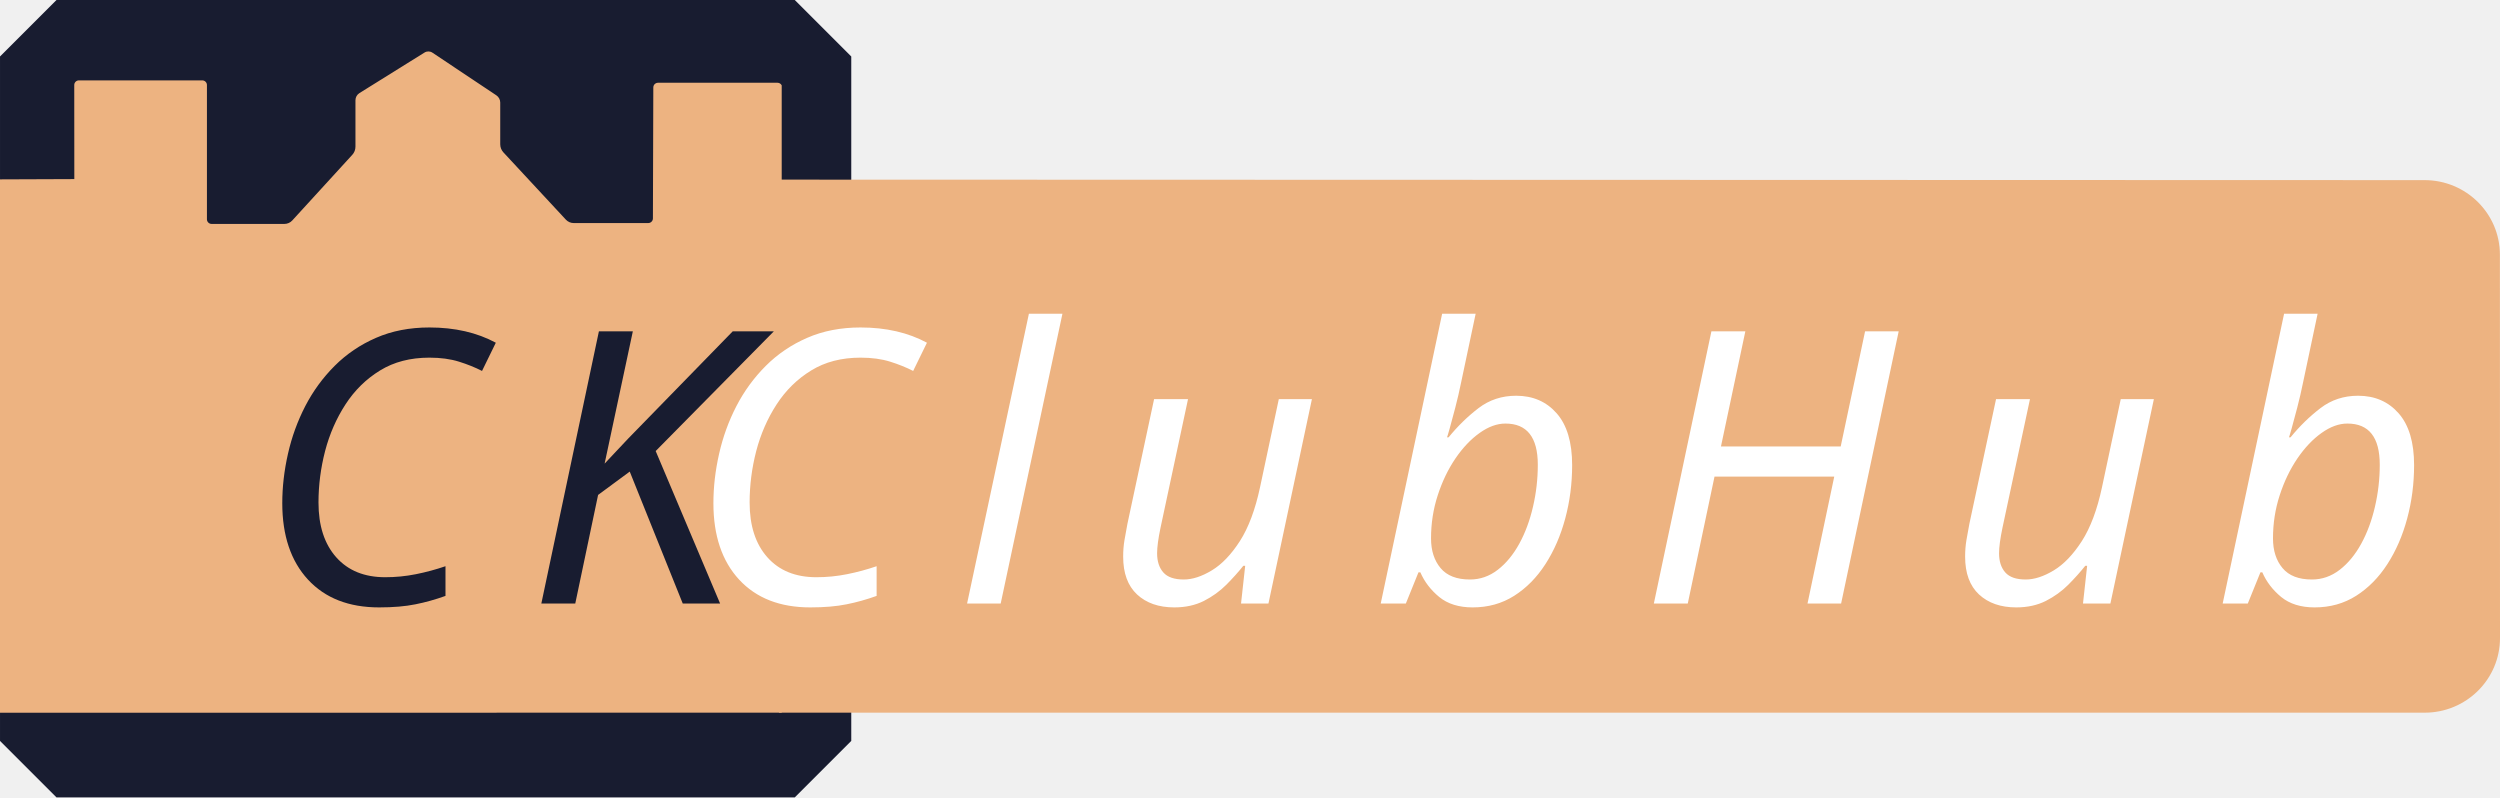
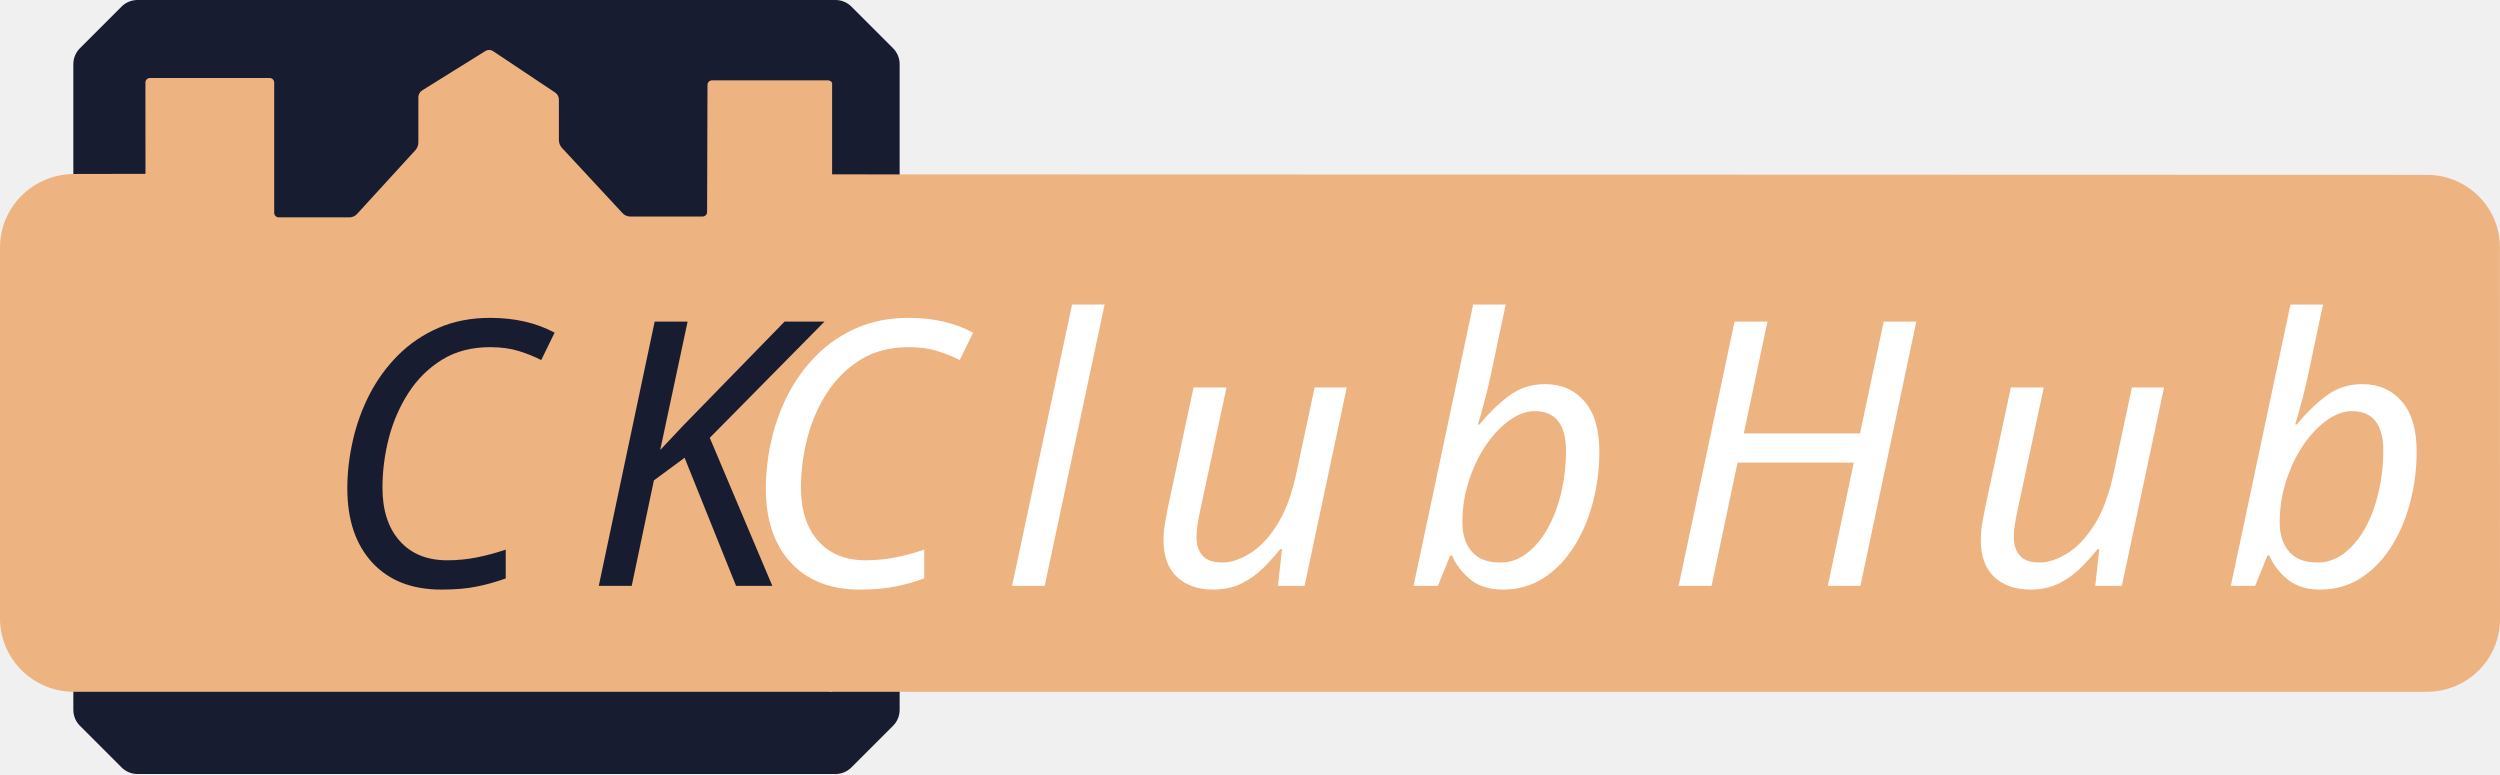
- <svg xmlns="http://www.w3.org/2000/svg" width="478.913mm" height="152.752mm" viewBox="0 0 478.913 152.752" version="1.1" id="svg1" xml:space="preserve">
+ <svg xmlns="http://www.w3.org/2000/svg" width="493.387mm" height="152.754mm" viewBox="0 0 493.387 152.754" version="1.1" id="svg1" xml:space="preserve">
  <defs id="defs1" />
-   <g id="layer3" transform="translate(-557.7773,-351.1431)">
-     <rect style="display:inline;fill:#181c30;fill-opacity:1;stroke:#181c30;stroke-width:21.637;stroke-linecap:square;stroke-linejoin:bevel;stroke-dasharray:none;stroke-opacity:1;paint-order:stroke fill markers" id="rect18" width="141.435" height="131.115" x="568.597" y="361.962" ry="0" />
-     <path id="path18" style="display:inline;fill:#edb381;fill-opacity:1;stroke:none;stroke-width:0.5;stroke-linecap:square;paint-order:stroke fill markers" d="m 645.071,115.133 390.704,-7.4e-4 a 17.877,17.877 134.993 0 0 17.877,-17.881 l -0.021,-91.851 a 17.89,17.89 45.002 0 0 -17.885,-17.886 l -390.544,-0.121 z" transform="matrix(0.8069253,0,0,0.7993963,186.4717,395.63)" />
-     <path id="path19" style="display:inline;fill:#edb381;fill-opacity:1;stroke:none;stroke-width:0.5;stroke-linecap:square;paint-order:stroke fill markers" d="m 561.01,-43.061 -15.442,9.721 c -0.586,0.369 -0.942,1.014 -0.942,1.707 v 11.137 c 7e-5,0.717 -0.266,1.408 -0.747,1.94 l -14.243,15.74 c -0.476,0.526 -1.152,0.826 -1.861,0.826 h -17.263 c -0.615,-4.63e-5 -1.114,-0.499 -1.114,-1.114 V -35.278 c 4e-5,-0.615 -0.499,-1.114 -1.114,-1.114 h -29.243 c -0.615,-2.26e-4 -1.114,0.499 -1.113,1.114 l 0.017,22.543 -17.63,0.069 0.002,127.815 185.409,-0.016 V -35.199 c -0.185,-0.375 -0.565,-0.614 -0.983,-0.62 H 616.393 c -0.616,-2.07e-4 -1.116,0.498 -1.118,1.114 l -0.095,31.396 c -0.002,0.615 -0.502,1.113 -1.117,1.113 h -17.663 c -0.71,1.302e-4 -1.387,-0.297 -1.867,-0.82 L 579.719,-19.135 c -0.485,-0.527 -0.754,-1.218 -0.754,-1.934 v -10.004 c 6e-5,-0.696 -0.346,-1.347 -0.923,-1.736 l -15.166,-10.222 c -0.561,-0.378 -1.293,-0.39 -1.866,-0.029 z" transform="matrix(0.8076535,0,0,0.7993963,186.0015,395.63)" />
-     <text xml:space="preserve" style="font-style:normal;font-variant:normal;font-weight:normal;font-stretch:normal;font-size:73.054px;line-height:0;font-family:Merriweather;-inkscape-font-specification:'Merriweather, @opsz=144,wght=600';font-variant-ligatures:normal;font-variant-caps:normal;font-variant-numeric:normal;font-variant-east-asian:normal;font-variation-settings:'opsz' 144, 'wght' 600;text-align:start;letter-spacing:9.007px;writing-mode:lr-tb;direction:rtl;text-anchor:start;fill:#181c30;fill-opacity:1;stroke-width:0.74;stroke-linecap:square;paint-order:stroke fill markers" x="690.524" y="466.767" id="text19">
-       <tspan style="font-style:italic;font-variant:normal;font-weight:normal;font-stretch:normal;font-size:73.054px;font-family:Merriweather;-inkscape-font-specification:'Merriweather, @opsz=144,wght=600';font-variant-ligatures:normal;font-variant-caps:normal;font-variant-numeric:normal;font-variant-east-asian:normal;font-variation-settings:'opsz' 144, 'wght' 600;letter-spacing:9.007px;direction:rtl;fill:#181c30;fill-opacity:1;stroke-width:0.74" x="699.531" y="466.767" id="tspan19">CK</tspan>
+   <g id="layer3" transform="translate(-1078.821,-351.1424)">
+     <g id="rect16">
+       <path id="path34" style="fill:#181c30;stroke-linecap:square;stroke-linejoin:bevel;paint-order:stroke fill markers" d="m 1102.812,352.444 -8.216,8.216 a 4.443,4.443 112.5 0 0 -1.301,3.142 v 127.435 a 4.444,4.444 67.502 0 0 1.301,3.142 l 8.216,8.217 a 4.443,4.443 22.502 0 0 3.142,1.301 h 137.755 a 4.443,4.443 157.501 0 0 3.142,-1.301 l 8.218,-8.217 a 4.443,4.443 112.501 0 0 1.301,-3.142 v -127.435 a 4.443,4.443 67.497 0 0 -1.302,-3.142 l -8.217,-8.216 a 4.444,4.444 22.497 0 0 -3.142,-1.301 h -137.755 a 4.443,4.443 157.5 0 0 -3.142,1.301 z" />
+     </g>
+     <path id="path17" style="display:inline;fill:#edb381;fill-opacity:1;stroke:none;stroke-width:0.5;stroke-linecap:square;paint-order:stroke fill markers" d="m 645.071,115.133 390.704,-7.4e-4 a 17.877,17.877 134.993 0 0 17.877,-17.881 l -0.021,-91.851 a 17.89,17.89 45.002 0 0 -17.885,-17.886 l -390.544,-0.121 z" transform="matrix(0.8069253,0,0,0.7993963,721.9884,395.63)" />
+     <path id="path20" style="display:inline;fill:#edb381;fill-opacity:1;stroke:none;stroke-width:0.5;stroke-linecap:square;paint-order:stroke fill markers" d="m 561.01,-43.061 -15.442,9.721 c -0.586,0.369 -0.942,1.014 -0.942,1.707 v 11.137 c 7e-5,0.717 -0.266,1.408 -0.747,1.94 l -14.243,15.74 c -0.476,0.526 -1.152,0.826 -1.861,0.826 h -17.263 c -0.615,-4.63e-5 -1.114,-0.499 -1.114,-1.114 V -35.278 c 4e-5,-0.615 -0.499,-1.114 -1.114,-1.114 h -29.243 c -0.615,-2.26e-4 -1.114,0.499 -1.113,1.114 l 0.017,22.543 -17.439,0.034 A 18.146,18.146 134.944 0 0 442.396,5.445 l 0.001,91.592 a 18.11,18.11 44.997 0 0 18.112,18.11 l 185.218,-0.015 V -35.199 c -0.185,-0.375 -0.565,-0.614 -0.983,-0.62 H 616.393 c -0.616,-2.07e-4 -1.116,0.498 -1.118,1.114 l -0.095,31.396 c -0.002,0.615 -0.502,1.113 -1.117,1.113 h -17.663 c -0.71,1.302e-4 -1.387,-0.297 -1.867,-0.82 L 579.719,-19.135 c -0.485,-0.527 -0.754,-1.218 -0.754,-1.934 v -10.004 c 6e-5,-0.696 -0.346,-1.347 -0.923,-1.736 l -15.166,-10.222 c -0.561,-0.378 -1.293,-0.39 -1.866,-0.029 z" transform="matrix(0.8076535,0,0,0.7993963,721.5181,395.63)" />
+     <text xml:space="preserve" style="font-style:normal;font-variant:normal;font-weight:normal;font-stretch:normal;font-size:73.054px;line-height:0;font-family:Merriweather;-inkscape-font-specification:'Merriweather, @opsz=144,wght=600';font-variant-ligatures:normal;font-variant-caps:normal;font-variant-numeric:normal;font-variant-east-asian:normal;font-variation-settings:'opsz' 144, 'wght' 600;text-align:start;letter-spacing:9.007px;writing-mode:lr-tb;direction:rtl;text-anchor:start;fill:#181c30;fill-opacity:1;stroke-width:0.74;stroke-linecap:square;paint-order:stroke fill markers" x="1226.041" y="466.767" id="text21">
+       <tspan style="font-style:italic;font-variant:normal;font-weight:normal;font-stretch:normal;font-size:73.054px;font-family:Merriweather;-inkscape-font-specification:'Merriweather, @opsz=144,wght=600';font-variant-ligatures:normal;font-variant-caps:normal;font-variant-numeric:normal;font-variant-east-asian:normal;font-variation-settings:'opsz' 144, 'wght' 600;letter-spacing:9.007px;direction:rtl;fill:#181c30;fill-opacity:1;stroke-width:0.74" x="1235.048" y="466.767" id="tspan21">CK</tspan>
    </text>
-     <text xml:space="preserve" style="font-style:normal;font-variant:normal;font-weight:normal;font-stretch:normal;font-size:73.054px;line-height:0;font-family:Merriweather;-inkscape-font-specification:'Merriweather, @opsz=144,wght=500';font-variant-ligatures:normal;font-variant-caps:normal;font-variant-numeric:normal;font-variant-east-asian:normal;font-variation-settings:'opsz' 144, 'wght' 500;text-align:start;letter-spacing:9.007px;writing-mode:lr-tb;direction:rtl;text-anchor:start;fill:#ffffff;fill-opacity:1;stroke-width:0.74;stroke-linecap:square;paint-order:stroke fill markers" x="1014.81" y="466.767" id="text20">
-       <tspan style="font-style:italic;font-variant:normal;font-weight:normal;font-stretch:normal;font-size:73.054px;font-family:Merriweather;-inkscape-font-specification:'Merriweather, @opsz=144,wght=500';font-variant-ligatures:normal;font-variant-caps:normal;font-variant-numeric:normal;font-variant-east-asian:normal;font-variation-settings:'opsz' 144, 'wght' 500;letter-spacing:9.007px;direction:rtl;fill:#ffffff;fill-opacity:1;stroke-width:0.74" x="1023.817" y="466.767" id="tspan20">ClubHub</tspan>
+     <text xml:space="preserve" style="font-style:normal;font-variant:normal;font-weight:normal;font-stretch:normal;font-size:73.054px;line-height:0;font-family:Merriweather;-inkscape-font-specification:'Merriweather, @opsz=144,wght=500';font-variant-ligatures:normal;font-variant-caps:normal;font-variant-numeric:normal;font-variant-east-asian:normal;font-variation-settings:'opsz' 144, 'wght' 500;text-align:start;letter-spacing:9.007px;writing-mode:lr-tb;direction:rtl;text-anchor:start;fill:#ffffff;fill-opacity:1;stroke-width:0.74;stroke-linecap:square;paint-order:stroke fill markers" x="1550.326" y="466.767" id="text22">
+       <tspan style="font-style:italic;font-variant:normal;font-weight:normal;font-stretch:normal;font-size:73.054px;font-family:Merriweather;-inkscape-font-specification:'Merriweather, @opsz=144,wght=500';font-variant-ligatures:normal;font-variant-caps:normal;font-variant-numeric:normal;font-variant-east-asian:normal;font-variation-settings:'opsz' 144, 'wght' 500;letter-spacing:9.007px;direction:rtl;fill:#ffffff;fill-opacity:1;stroke-width:0.74" x="1559.334" y="466.767" id="tspan22">ClubHub</tspan>
    </text>
  </g>
</svg>
